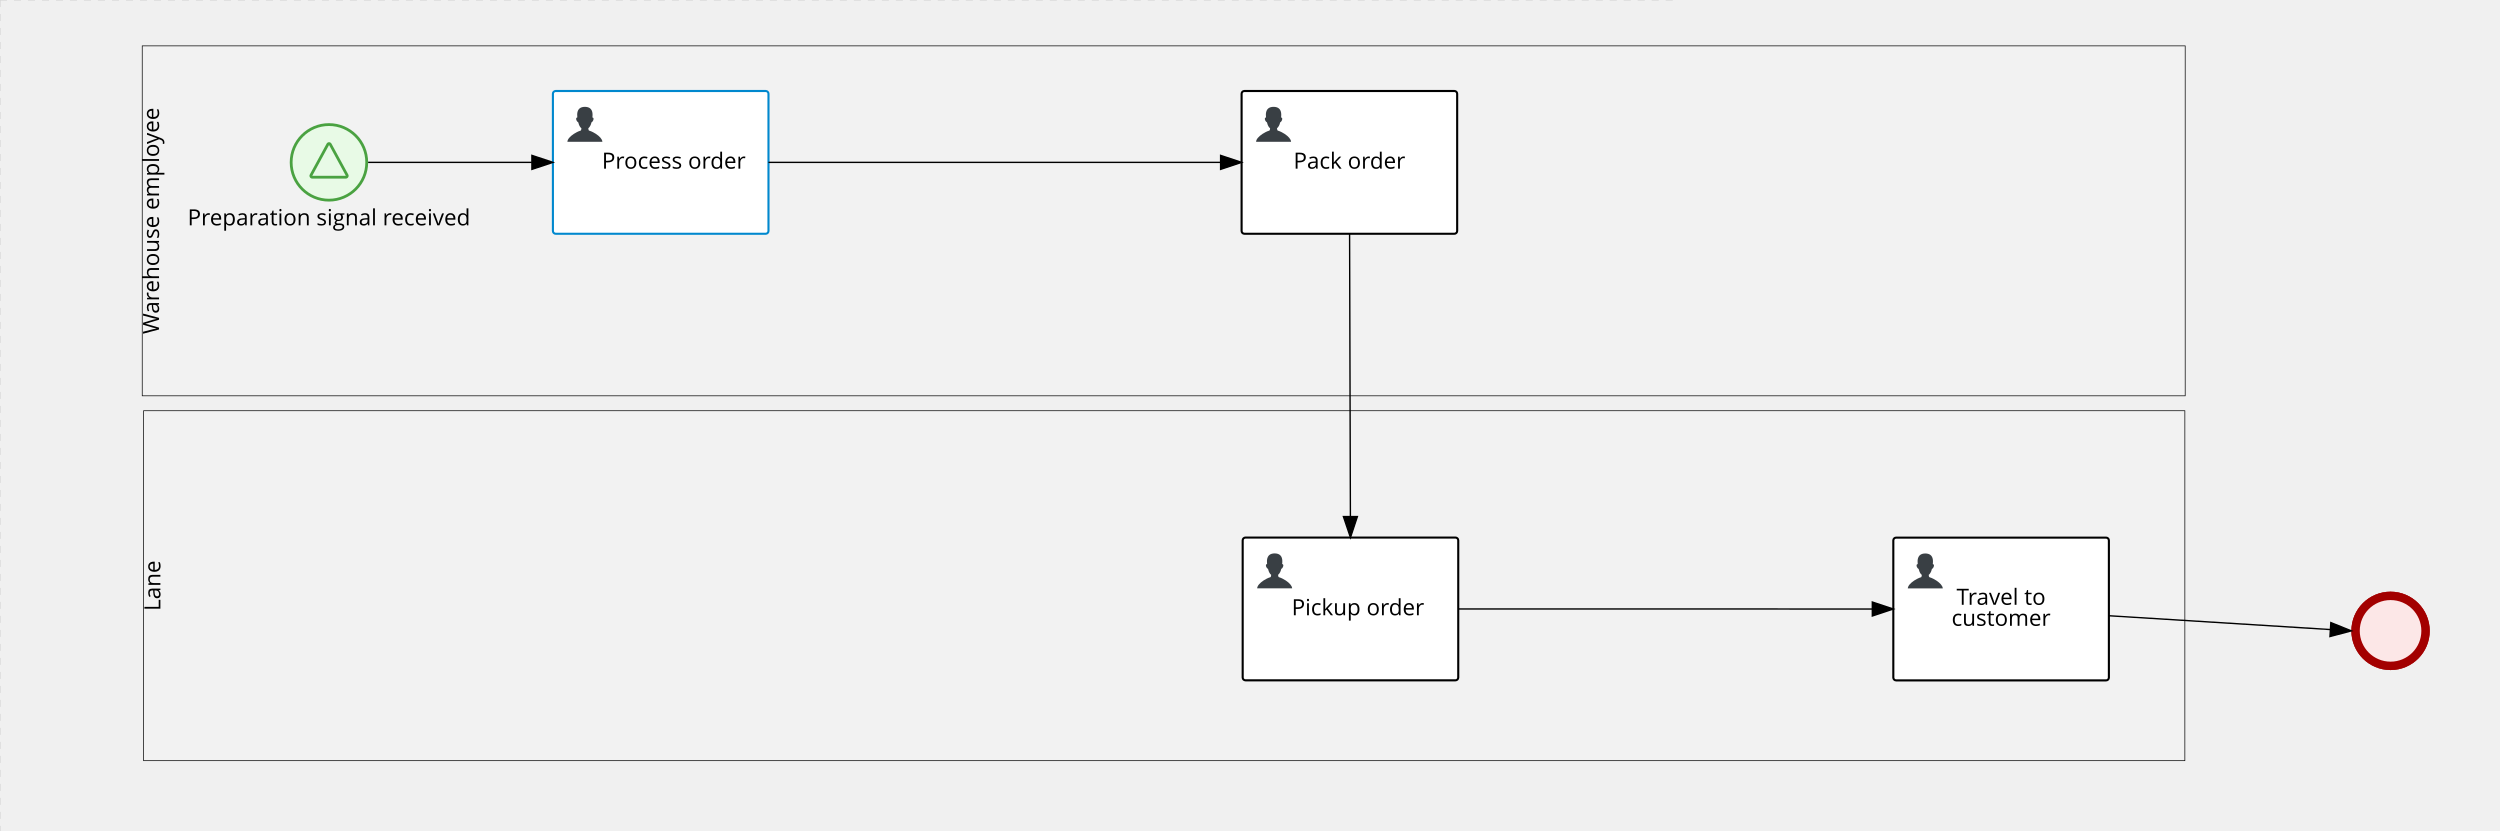
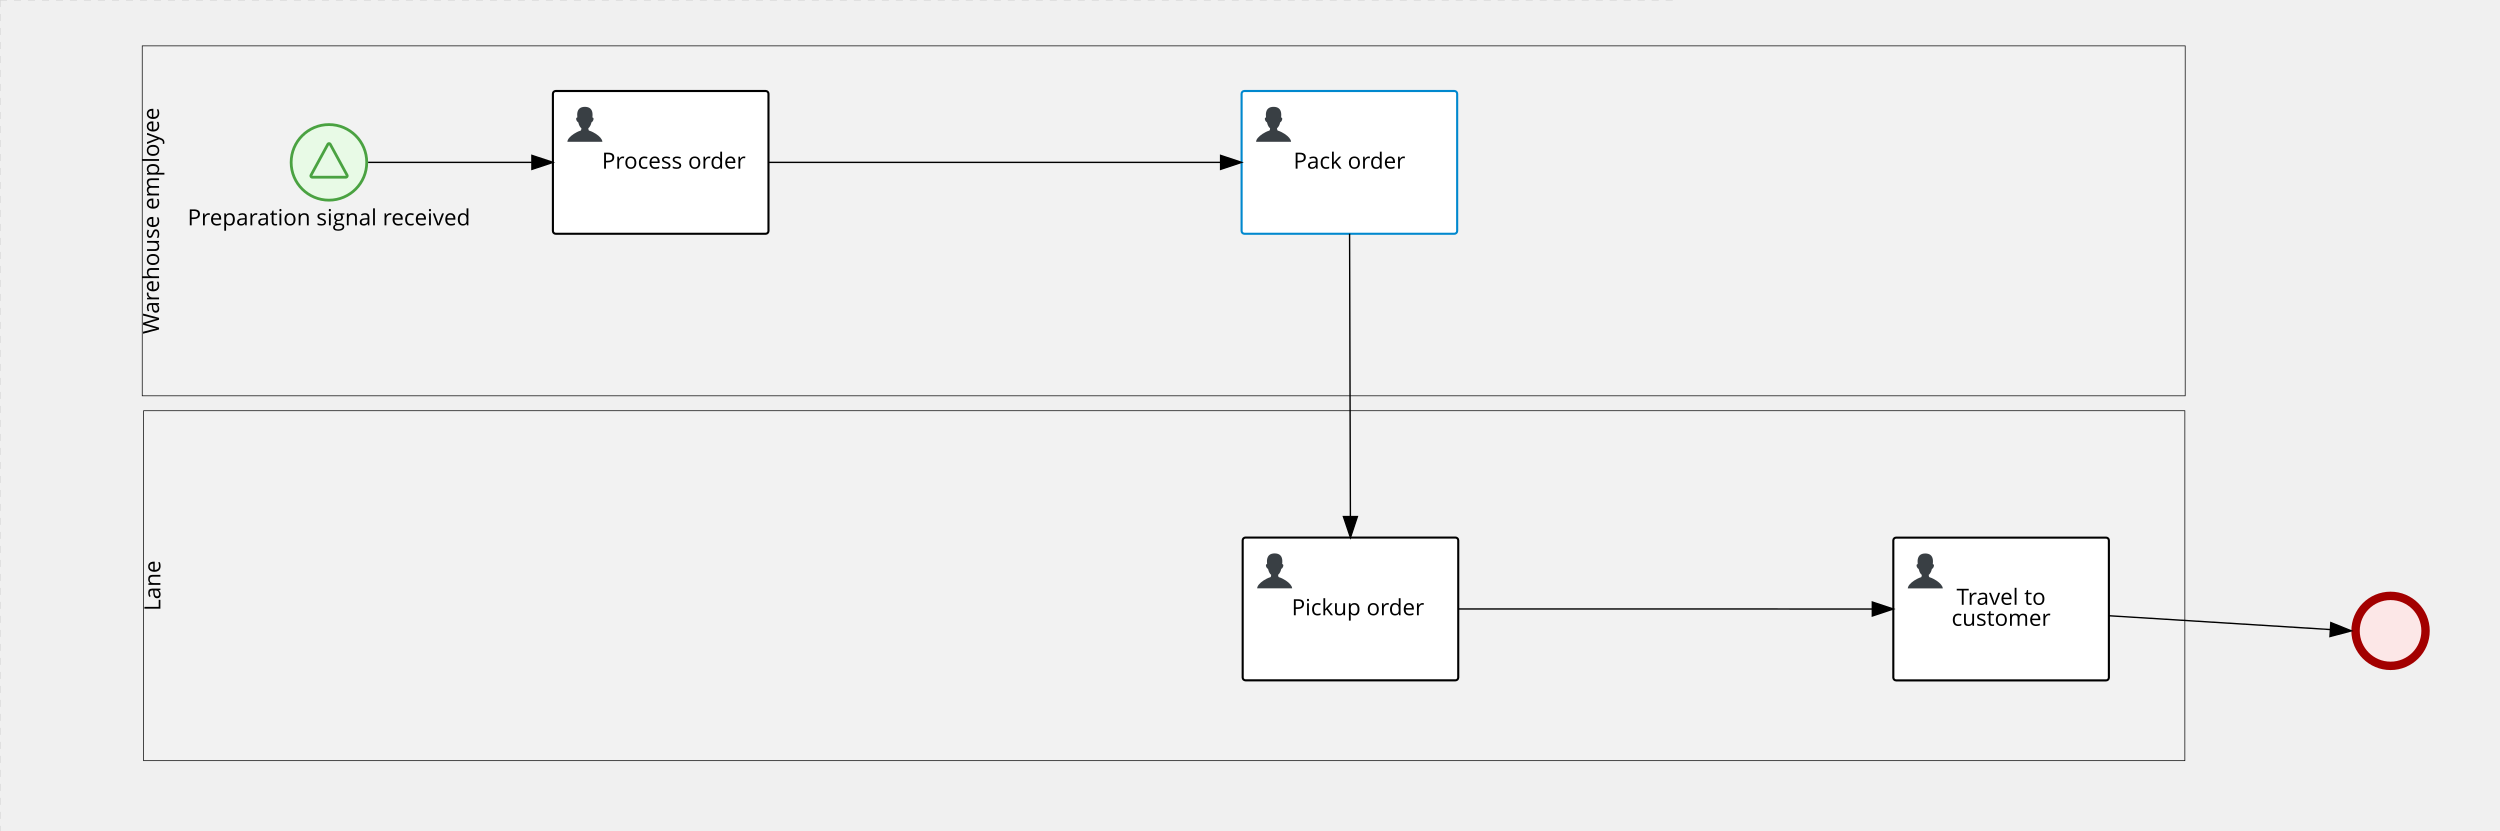
<svg xmlns="http://www.w3.org/2000/svg" version="1.1" width="1786" height="593" viewBox="0 0 1786 593">
  <defs />
  <g transform="matrix(1,0,0,1,0,0)">
    <g>
      <g>
        <g>
          <path fill="none" stroke="#d3d3d3" paint-order="fill stroke markers" d=" M 0 0 L 1200 0" stroke-miterlimit="10" stroke-opacity="0.8" stroke-dasharray="5" />
        </g>
        <g>
          <path fill="none" stroke="#d3d3d3" paint-order="fill stroke markers" d=" M 0 0 L 0 800" stroke-miterlimit="10" stroke-opacity="0.8" stroke-dasharray="5" />
        </g>
      </g>
      <g id="_06BE5459-328D-44E1-8DD6-A01A7256BC6E" bpmn2nodeid="_06BE5459-328D-44E1-8DD6-A01A7256BC6E" transform="matrix(1,0,0,1,102.58,293.43)">
        <g>
          <path fill="none" stroke="none" />
        </g>
        <g transform="matrix(1,0,0,1,0,0)">
          <path fill="#f2f2f2" stroke="none" id="_06BE5459-328D-44E1-8DD6-A01A7256BC6E?shapeType=BACKGROUND" paint-order="stroke fill markers" d=" M 0 0 L 1458.28 0 L 1458.28 250 L 0 250 L 0 0 Z Z" />
        </g>
        <g transform="matrix(1,0,0,1,0,0)">
          <path fill="none" stroke="rgb(0,0,0)" id="_06BE5459-328D-44E1-8DD6-A01A7256BC6E?shapeType=BORDER&amp;renderType=STROKE" paint-order="fill stroke markers" d=" M 0 0 L 1458.28 0 L 1458.28 250 L 0 250 L 0 0 Z Z" stroke-miterlimit="10" stroke-width="0.5" stroke-dasharray="" />
        </g>
        <g transform="matrix(-1.8369701987210297e-16,-1,1,-1.8369701987210297e-16,0,143)">
          <text fill="#000000" stroke="none" font-family="Open Sans" font-size="12pt" font-style="normal" font-weight="normal" text-decoration="normal" x="18" y="12" text-anchor="middle" dominant-baseline="alphabetic">Lane</text>
        </g>
        <g id="_1BB0C24F-966C-4FFE-A621-D8C2C41C6CE3" bpmn2nodeid="_1BB0C24F-966C-4FFE-A621-D8C2C41C6CE3" transform="matrix(1,0,0,1,785.19,90.60001)">
          <g>
            <path fill="none" stroke="none" />
          </g>
          <g transform="matrix(1,0,0,1,0,0)">
            <path fill="#ffffff" stroke="none" id="_1BB0C24F-966C-4FFE-A621-D8C2C41C6CE3?shapeType=BACKGROUND" paint-order="stroke fill markers" d=" M 2 0 L 152 0 L 152 0 A 2 2 0 0 1 154 2 L 154 100 L 154 100 A 2 2 0 0 1 152 102 L 2 102 L 2 102 A 2 2 0 0 1 0 100 L 0 2 L 0 2 A 2 2 0 0 1 2 0 Z" />
          </g>
          <g transform="matrix(1,0,0,1,0,0)">
-             <path fill="none" stroke="rgb(0,0,0)" id="_1BB0C24F-966C-4FFE-A621-D8C2C41C6CE3?shapeType=BORDER&amp;renderType=STROKE" paint-order="fill stroke markers" d=" M 2 0 L 152 0 L 152 0 A 2 2 0 0 1 154 2 L 154 100 L 154 100 A 2 2 0 0 1 152 102 L 2 102 L 2 102 A 2 2 0 0 1 0 100 L 0 2 L 0 2 A 2 2 0 0 1 2 0 Z" stroke-miterlimit="10" stroke-width="1.5" stroke-dasharray="" />
+             <path fill="none" stroke="#000000" id="_1BB0C24F-966C-4FFE-A621-D8C2C41C6CE3?shapeType=BORDER&amp;renderType=STROKE" paint-order="fill stroke markers" d=" M 2 0 L 152 0 L 152 0 A 2 2 0 0 1 154 2 L 154 100 L 154 100 A 2 2 0 0 1 152 102 L 2 102 L 2 102 A 2 2 0 0 1 0 100 L 0 2 L 0 2 A 2 2 0 0 1 2 0 Z" stroke-miterlimit="10" stroke-width="1.5" stroke-dasharray="" />
          </g>
          <g>
            <g transform="matrix(0.06,0,0,0.06,9.4,9.4)">
              <g transform="matrix(1,0,0,1,0,0)">
                <path fill="#393f44" stroke="none" id="_1BB0C24F-966C-4FFE-A621-D8C2C41C6CE3_task__RvU5__iZSm" paint-order="stroke fill markers" d=" M 0 0 M 16 445.21 C 16 440.869 18.784 431.129 22.001 424.217 C 35.768 394.64 77.283 359.28 129 333.084 C 144.516 325.224 157.347 319.964 167.807 317.174 C 171.932 316.074 175.729 314.414 176.525 313.363 C 178.894 310.234 180.914 302.908 181.727 294.5 L 182.5 286.5 L 178.507 283.455 C 166.303 274.146 154.284 251.678 148.04 226.5 C 145.611 216.707 145.056 215.462 142.984 215.158 C 141.703 214.97 138.083 212.243 134.939 209.099 C 123.233 197.393 116.891 177.376 121.44 166.49 C 123.002 162.751 128.155 159.01 131.75 159.004 C 134.448 159 134.471 158.603 132.914 138.788 C 130.927 113.496 134.279 92.265 143.132 74.076 C 152.232 55.38 167.569 42.882 189.049 36.66 C 210.203 30.532 237.797 30.532 258.951 36.66 C 300.042 48.563 318.958 83.806 314.955 141 C 314.32 150.075 313.624 157.788 313.409 158.14 C 313.194 158.493 314.575 159.073 316.479 159.43 C 328.929 161.766 330.986 177.018 321.496 196.621 C 316.903 206.109 309.357 214.508 304.817 215.185 C 303.023 215.453 302.293 217.146 299.943 226.5 C 296.659 239.567 294.474 245.305 287.948 257.995 C 282.491 268.606 273.035 281.109 268.108 284.229 L 264.871 286.278 L 265.518 292.889 C 266.345 301.33 268.639 309.871 270.877 312.837 C 272.067 314.415 275.002 315.79 280.063 317.139 C 291.069 320.075 303.617 325.274 321 334.102 C 369.815 358.891 410.848 393.758 425.032 422.5 C 429.07 430.682 432 440.232 432 445.21 L 432 448 L 224 448 L 16 448 L 16 445.21 Z" />
              </g>
            </g>
          </g>
          <g transform="matrix(1,0,0,1,4.04,13.68)">
            <g transform="matrix(0.04,0,0,0.04,63.36,69.12)">
              <g transform="matrix(1,0,0,1,0,0)">
                <path fill="none" stroke="none" />
              </g>
              <g transform="matrix(1,0,0,1,0,0)">
                <path fill="none" stroke="none" />
              </g>
            </g>
          </g>
          <g transform="matrix(1,0,0,1,35,43.5)">
            <text fill="#000000" stroke="none" font-family="Open Sans" font-size="12pt" font-style="normal" font-weight="normal" text-decoration="normal" x="47.332" y="12" text-anchor="middle" dominant-baseline="alphabetic">Pickup order</text>
          </g>
        </g>
        <g id="_4D554801-9244-4EC8-AA8C-CC41887A968C" bpmn2nodeid="_4D554801-9244-4EC8-AA8C-CC41887A968C" transform="matrix(1,0,0,1,1250.005,90.64999)">
          <g>
            <path fill="none" stroke="none" />
          </g>
          <g transform="matrix(1,0,0,1,0,0)">
            <path fill="#ffffff" stroke="none" id="_4D554801-9244-4EC8-AA8C-CC41887A968C?shapeType=BACKGROUND" paint-order="stroke fill markers" d=" M 2 0 L 152 0 L 152 0 A 2 2 0 0 1 154 2 L 154 100 L 154 100 A 2 2 0 0 1 152 102 L 2 102 L 2 102 A 2 2 0 0 1 0 100 L 0 2 L 0 2 A 2 2 0 0 1 2 0 Z" />
          </g>
          <g transform="matrix(1,0,0,1,0,0)">
-             <path fill="none" stroke="rgb(0,0,0)" id="_4D554801-9244-4EC8-AA8C-CC41887A968C?shapeType=BORDER&amp;renderType=STROKE" paint-order="fill stroke markers" d=" M 2 0 L 152 0 L 152 0 A 2 2 0 0 1 154 2 L 154 100 L 154 100 A 2 2 0 0 1 152 102 L 2 102 L 2 102 A 2 2 0 0 1 0 100 L 0 2 L 0 2 A 2 2 0 0 1 2 0 Z" stroke-miterlimit="10" stroke-width="1.5" stroke-dasharray="" />
+             <path fill="none" stroke="#000000" id="_4D554801-9244-4EC8-AA8C-CC41887A968C?shapeType=BORDER&amp;renderType=STROKE" paint-order="fill stroke markers" d=" M 2 0 L 152 0 L 152 0 A 2 2 0 0 1 154 2 L 154 100 L 154 100 A 2 2 0 0 1 152 102 L 2 102 L 2 102 A 2 2 0 0 1 0 100 L 0 2 L 0 2 A 2 2 0 0 1 2 0 Z" stroke-miterlimit="10" stroke-width="1.5" stroke-dasharray="" />
          </g>
          <g>
            <g transform="matrix(0.06,0,0,0.06,9.4,9.4)">
              <g transform="matrix(1,0,0,1,0,0)">
                <path fill="#393f44" stroke="none" id="_4D554801-9244-4EC8-AA8C-CC41887A968C_task__RvU5__iZSm" paint-order="stroke fill markers" d=" M 0 0 M 16 445.21 C 16 440.869 18.784 431.129 22.001 424.217 C 35.768 394.64 77.283 359.28 129 333.084 C 144.516 325.224 157.347 319.964 167.807 317.174 C 171.932 316.074 175.729 314.414 176.525 313.363 C 178.894 310.234 180.914 302.908 181.727 294.5 L 182.5 286.5 L 178.507 283.455 C 166.303 274.146 154.284 251.678 148.04 226.5 C 145.611 216.707 145.056 215.462 142.984 215.158 C 141.703 214.97 138.083 212.243 134.939 209.099 C 123.233 197.393 116.891 177.376 121.44 166.49 C 123.002 162.751 128.155 159.01 131.75 159.004 C 134.448 159 134.471 158.603 132.914 138.788 C 130.927 113.496 134.279 92.265 143.132 74.076 C 152.232 55.38 167.569 42.882 189.049 36.66 C 210.203 30.532 237.797 30.532 258.951 36.66 C 300.042 48.563 318.958 83.806 314.955 141 C 314.32 150.075 313.624 157.788 313.409 158.14 C 313.194 158.493 314.575 159.073 316.479 159.43 C 328.929 161.766 330.986 177.018 321.496 196.621 C 316.903 206.109 309.357 214.508 304.817 215.185 C 303.023 215.453 302.293 217.146 299.943 226.5 C 296.659 239.567 294.474 245.305 287.948 257.995 C 282.491 268.606 273.035 281.109 268.108 284.229 L 264.871 286.278 L 265.518 292.889 C 266.345 301.33 268.639 309.871 270.877 312.837 C 272.067 314.415 275.002 315.79 280.063 317.139 C 291.069 320.075 303.617 325.274 321 334.102 C 369.815 358.891 410.848 393.758 425.032 422.5 C 429.07 430.682 432 440.232 432 445.21 L 432 448 L 224 448 L 16 448 L 16 445.21 Z" />
              </g>
            </g>
          </g>
          <g transform="matrix(1,0,0,1,4.04,13.68)">
            <g transform="matrix(0.04,0,0,0.04,63.36,69.12)">
              <g transform="matrix(1,0,0,1,0,0)">
                <path fill="none" stroke="none" />
              </g>
              <g transform="matrix(1,0,0,1,0,0)">
                <path fill="none" stroke="none" />
              </g>
            </g>
          </g>
          <g transform="matrix(1,0,0,1,41.61328,36)">
            <text fill="#000000" stroke="none" font-family="Open Sans" font-size="12pt" font-style="normal" font-weight="normal" text-decoration="normal" x="35.387" y="12" text-anchor="middle" dominant-baseline="alphabetic">Travel to  </text>
            <text fill="#000000" stroke="none" font-family="Open Sans" font-size="12pt" font-style="normal" font-weight="normal" text-decoration="normal" x="35.387" y="27" text-anchor="middle" dominant-baseline="alphabetic">customer</text>
          </g>
        </g>
      </g>
+       <g id="_0ADFF963-7A56-4037-ADB5-75A4C6CAD026" bpmn2nodeid="_0ADFF963-7A56-4037-ADB5-75A4C6CAD026" transform="matrix(1,0,0,1,101.61,32.77)">
+         <g>
+           <path fill="none" stroke="none" />
+         </g>
+         <g transform="matrix(1,0,0,1,0,0)">
+           <path fill="#f2f2f2" stroke="none" id="_0ADFF963-7A56-4037-ADB5-75A4C6CAD026?shapeType=BACKGROUND" paint-order="stroke fill markers" d=" M 0 0 L 1459.49 0 L 1459.49 250 L 0 250 L 0 0 Z Z" />
+         </g>
+         <g transform="matrix(1,0,0,1,0,0)">
+           <path fill="none" stroke="rgb(0,0,0)" id="_0ADFF963-7A56-4037-ADB5-75A4C6CAD026?shapeType=BORDER&amp;renderType=STROKE" paint-order="fill stroke markers" d=" M 0 0 L 1459.49 0 L 1459.49 250 L 0 250 L 0 0 Z Z" stroke-miterlimit="10" stroke-width="0.5" stroke-dasharray="" />
+         </g>
+         <g transform="matrix(-1.8369701987210297e-16,-1,1,-1.8369701987210297e-16,0,205.8594)">
+           <text fill="#000000" stroke="none" font-family="Open Sans" font-size="12pt" font-style="normal" font-weight="normal" text-decoration="normal" x="80.859" y="12" text-anchor="middle" dominant-baseline="alphabetic">Warehouse employee</text>
+         </g>
+         <g id="_58F58FFF-18BA-44C9-A429-667631F5AC77" bpmn2nodeid="_58F58FFF-18BA-44C9-A429-667631F5AC77" transform="matrix(1,0,0,1,785.39,32.23)">
+           <g>
+             <path fill="none" stroke="none" />
+           </g>
+           <g transform="matrix(1,0,0,1,0,0)">
+             <path fill="#ffffff" stroke="none" id="_58F58FFF-18BA-44C9-A429-667631F5AC77?shapeType=BACKGROUND" paint-order="stroke fill markers" d=" M 2 0 L 152 0 L 152 0 A 2 2 0 0 1 154 2 L 154 100 L 154 100 A 2 2 0 0 1 152 102 L 2 102 L 2 102 A 2 2 0 0 1 0 100 L 0 2 L 0 2 A 2 2 0 0 1 2 0 Z" />
+           </g>
+           <g transform="matrix(1,0,0,1,0,0)">
+             <path fill="none" stroke="rgb(0,136,206)" id="_58F58FFF-18BA-44C9-A429-667631F5AC77?shapeType=BORDER&amp;renderType=STROKE" paint-order="fill stroke markers" d=" M 2 0 L 152 0 L 152 0 A 2 2 0 0 1 154 2 L 154 100 L 154 100 A 2 2 0 0 1 152 102 L 2 102 L 2 102 A 2 2 0 0 1 0 100 L 0 2 L 0 2 A 2 2 0 0 1 2 0 Z" stroke-miterlimit="10" stroke-width="1.5" stroke-dasharray="" />
+           </g>
+           <g>
+             <g transform="matrix(0.06,0,0,0.06,9.4,9.4)">
+               <g transform="matrix(1,0,0,1,0,0)">
+                 <path fill="#393f44" stroke="none" id="_58F58FFF-18BA-44C9-A429-667631F5AC77_task__RvU5__iZSm" paint-order="stroke fill markers" d=" M 0 0 M 16 445.21 C 16 440.869 18.784 431.129 22.001 424.217 C 35.768 394.64 77.283 359.28 129 333.084 C 144.516 325.224 157.347 319.964 167.807 317.174 C 171.932 316.074 175.729 314.414 176.525 313.363 C 178.894 310.234 180.914 302.908 181.727 294.5 L 182.5 286.5 L 178.507 283.455 C 166.303 274.146 154.284 251.678 148.04 226.5 C 145.611 216.707 145.056 215.462 142.984 215.158 C 141.703 214.97 138.083 212.243 134.939 209.099 C 123.233 197.393 116.891 177.376 121.44 166.49 C 123.002 162.751 128.155 159.01 131.75 159.004 C 134.448 159 134.471 158.603 132.914 138.788 C 130.927 113.496 134.279 92.265 143.132 74.076 C 152.232 55.38 167.569 42.882 189.049 36.66 C 210.203 30.532 237.797 30.532 258.951 36.66 C 300.042 48.563 318.958 83.806 314.955 141 C 314.32 150.075 313.624 157.788 313.409 158.14 C 313.194 158.493 314.575 159.073 316.479 159.43 C 328.929 161.766 330.986 177.018 321.496 196.621 C 316.903 206.109 309.357 214.508 304.817 215.185 C 303.023 215.453 302.293 217.146 299.943 226.5 C 296.659 239.567 294.474 245.305 287.948 257.995 C 282.491 268.606 273.035 281.109 268.108 284.229 L 264.871 286.278 L 265.518 292.889 C 266.345 301.33 268.639 309.871 270.877 312.837 C 272.067 314.415 275.002 315.79 280.063 317.139 C 291.069 320.075 303.617 325.274 321 334.102 C 369.815 358.891 410.848 393.758 425.032 422.5 C 429.07 430.682 432 440.232 432 445.21 L 432 448 L 224 448 L 16 448 L 16 445.21 Z" />
+               </g>
+             </g>
+           </g>
+           <g transform="matrix(1,0,0,1,4.04,13.68)">
+             <g transform="matrix(0.04,0,0,0.04,63.36,69.12)">
+               <g transform="matrix(1,0,0,1,0,0)">
+                 <path fill="none" stroke="none" />
+               </g>
+               <g transform="matrix(1,0,0,1,0,0)">
+                 <path fill="none" stroke="none" />
+               </g>
+             </g>
+           </g>
+           <g transform="matrix(1,0,0,1,37.05469,43.5)">
+             <text fill="#000000" stroke="none" font-family="Open Sans" font-size="12pt" font-style="normal" font-weight="normal" text-decoration="normal" x="39.945" y="12" text-anchor="middle" dominant-baseline="alphabetic">Pack order</text>
+           </g>
+         </g>
+         <g id="_5A92FBF8-4BF0-4318-BA90-AEE6DCAB583A" bpmn2nodeid="_5A92FBF8-4BF0-4318-BA90-AEE6DCAB583A" transform="matrix(1,0,0,1,293.39,32.23)">
+           <g>
+             <path fill="none" stroke="none" />
+           </g>
+           <g transform="matrix(1,0,0,1,0,0)">
+             <path fill="#ffffff" stroke="none" id="_5A92FBF8-4BF0-4318-BA90-AEE6DCAB583A?shapeType=BACKGROUND" paint-order="stroke fill markers" d=" M 2 0 L 152 0 L 152 0 A 2 2 0 0 1 154 2 L 154 100 L 154 100 A 2 2 0 0 1 152 102 L 2 102 L 2 102 A 2 2 0 0 1 0 100 L 0 2 L 0 2 A 2 2 0 0 1 2 0 Z" />
+           </g>
+           <g transform="matrix(1,0,0,1,0,0)">
+             <path fill="none" stroke="rgb(0,0,0)" id="_5A92FBF8-4BF0-4318-BA90-AEE6DCAB583A?shapeType=BORDER&amp;renderType=STROKE" paint-order="fill stroke markers" d=" M 2 0 L 152 0 L 152 0 A 2 2 0 0 1 154 2 L 154 100 L 154 100 A 2 2 0 0 1 152 102 L 2 102 L 2 102 A 2 2 0 0 1 0 100 L 0 2 L 0 2 A 2 2 0 0 1 2 0 Z" stroke-miterlimit="10" stroke-width="1.5" stroke-dasharray="" />
+           </g>
+           <g>
+             <g transform="matrix(0.06,0,0,0.06,9.4,9.4)">
+               <g transform="matrix(1,0,0,1,0,0)">
+                 <path fill="#393f44" stroke="none" id="_5A92FBF8-4BF0-4318-BA90-AEE6DCAB583A_task__RvU5__iZSm" paint-order="stroke fill markers" d=" M 0 0 M 16 445.21 C 16 440.869 18.784 431.129 22.001 424.217 C 35.768 394.64 77.283 359.28 129 333.084 C 144.516 325.224 157.347 319.964 167.807 317.174 C 171.932 316.074 175.729 314.414 176.525 313.363 C 178.894 310.234 180.914 302.908 181.727 294.5 L 182.5 286.5 L 178.507 283.455 C 166.303 274.146 154.284 251.678 148.04 226.5 C 145.611 216.707 145.056 215.462 142.984 215.158 C 141.703 214.97 138.083 212.243 134.939 209.099 C 123.233 197.393 116.891 177.376 121.44 166.49 C 123.002 162.751 128.155 159.01 131.75 159.004 C 134.448 159 134.471 158.603 132.914 138.788 C 130.927 113.496 134.279 92.265 143.132 74.076 C 152.232 55.38 167.569 42.882 189.049 36.66 C 210.203 30.532 237.797 30.532 258.951 36.66 C 300.042 48.563 318.958 83.806 314.955 141 C 314.32 150.075 313.624 157.788 313.409 158.14 C 313.194 158.493 314.575 159.073 316.479 159.43 C 328.929 161.766 330.986 177.018 321.496 196.621 C 316.903 206.109 309.357 214.508 304.817 215.185 C 303.023 215.453 302.293 217.146 299.943 226.5 C 296.659 239.567 294.474 245.305 287.948 257.995 C 282.491 268.606 273.035 281.109 268.108 284.229 L 264.871 286.278 L 265.518 292.889 C 266.345 301.33 268.639 309.871 270.877 312.837 C 272.067 314.415 275.002 315.79 280.063 317.139 C 291.069 320.075 303.617 325.274 321 334.102 C 369.815 358.891 410.848 393.758 425.032 422.5 C 429.07 430.682 432 440.232 432 445.21 L 432 448 L 224 448 L 16 448 L 16 445.21 Z" />
+               </g>
+             </g>
+           </g>
+           <g transform="matrix(1,0,0,1,4.04,13.68)">
+             <g transform="matrix(0.04,0,0,0.04,63.36,69.12)">
+               <g transform="matrix(1,0,0,1,0,0)">
+                 <path fill="none" stroke="none" />
+               </g>
+               <g transform="matrix(1,0,0,1,0,0)">
+                 <path fill="none" stroke="none" />
+               </g>
+             </g>
+           </g>
+           <g transform="matrix(1,0,0,1,35,43.5)">
+             <text fill="#000000" stroke="none" font-family="Open Sans" font-size="12pt" font-style="normal" font-weight="normal" text-decoration="normal" x="51.355" y="12" text-anchor="middle" dominant-baseline="alphabetic">Process order</text>
+           </g>
+         </g>
+         <g id="_AAD5559D-F4CA-481C-8828-DA1B2B07CD04" bpmn2nodeid="_AAD5559D-F4CA-481C-8828-DA1B2B07CD04" transform="matrix(1,0,0,1,105.39,55.23)">
+           <g>
+             <path fill="none" stroke="none" />
+           </g>
+           <g transform="matrix(0.125,0,0,0.125,0,0)">
+             <g transform="matrix(1,0,0,1,0,0)">
+               <path fill="#e8fae6" stroke="none" id="_AAD5559D-F4CA-481C-8828-DA1B2B07CD04?shapeType=BACKGROUND" paint-order="stroke fill markers" d=" M 0 0 M 444 224 C 444 263.9 434.2 300.8 414.4 334.5 C 394.7 368.2 368 394.9 334.4 414.5 C 300.8 434.1 263.9 444 224 444 C 184.1 444 147.2 434.2 113.5 414.4 C 79.8 394.7 53.1 368 33.5 334.4 C 13.9 300.8 4 263.9 4 224 C 4 184.1 13.8 147.2 33.6 113.5 C 53.4 79.8 80.1 53.1 113.6 33.5 C 147.1 13.9 184.1 4 224 4 C 263.9 4 300.8 13.8 334.5 33.6 C 368.2 53.4 394.9 80.1 414.5 113.6 C 434.1 147.1 444 184.1 444 224 Z" />
+             </g>
+             <g>
+               <g transform="matrix(1,0,0,1,0,0)">
+                 <g transform="matrix(1,0,0,1,0,0)">
+                   <path fill="#4aa241" stroke="none" id="_AAD5559D-F4CA-481C-8828-DA1B2B07CD04?shapeType=BORDER&amp;renderType=FILL" paint-order="stroke fill markers" d=" M 0 0 M 224 0 C 100.3 0 0 100.3 0 224 C 0 347.7 100.3 448 224 448 C 347.7 448 448 347.7 448 224 C 448 100.3 347.7 0 224 0 Z M 0 0 M 224 432 C 109.1 432 16 338.9 16 224 C 16 109.1 109.1 16 224 16 C 338.9 16 432 109.1 432 224 C 432 338.9 338.9 432 224 432 Z" />
+                 </g>
+               </g>
+             </g>
+             <g>
+               <g transform="matrix(1,0,0,1,0,0)">
+                 <g transform="matrix(1,0,0,1,0,0)">
+                   <path fill="#4aa241" stroke="none" id="_AAD5559D-F4CA-481C-8828-DA1B2B07CD04_signal-catching" paint-order="stroke fill markers" d=" M 0 0 M 224.6 124.8 L 320.5 300.7 L 128.8 300.7 L 224.6 124.8 M 224.6 108.7 C 221.7 108.7 219 109.5 216.5 110.9 C 214 112.3 212.1 114.5 210.6 117 L 114.7 293 C 111.8 298.2 111.9 303.5 114.9 308.8 C 116.3 311.2 118.2 313.2 120.7 314.6 C 123.1 316 125.8 316.7 128.7 316.7 L 320.5 316.7 C 323.4 316.7 325.9 316 328.4 314.6 C 330.9 313.2 332.8 311.3 334.2 308.8 C 337.3 303.6 337.3 298.3 334.4 293 L 238.5 117 C 237.1 114.4 235.2 112.4 232.7 110.9 C 230.2 109.4 227.5 108.7 224.6 108.7 L 224.6 108.7 Z" />
+                 </g>
+               </g>
+             </g>
+           </g>
+           <g transform="matrix(1,0,0,1,-72.98047,61)">
+             <text fill="#000000" stroke="none" font-family="Open Sans" font-size="12pt" font-style="normal" font-weight="normal" text-decoration="normal" x="100.98" y="12" text-anchor="middle" dominant-baseline="alphabetic">Preparation signal received</text>
+           </g>
+         </g>
+       </g>
+       <g id="_550B3311-3D1D-46EB-A4BB-FC2DD90B5ABD" bpmn2nodeid="_550B3311-3D1D-46EB-A4BB-FC2DD90B5ABD" transform="matrix(1,0,0,1,1679.81,422.69)">
+         <g>
+           <path fill="none" stroke="none" />
+         </g>
+         <g transform="matrix(0.125,0,0,0.125,0,0)">
+           <g transform="matrix(1,0,0,1,0,0)">
+             <path fill="#fce7e7" stroke="none" id="_550B3311-3D1D-46EB-A4BB-FC2DD90B5ABD?shapeType=BACKGROUND" paint-order="stroke fill markers" d=" M 0 0 M 444 224 C 444 263.9 434.2 300.8 414.4 334.5 C 394.7 368.2 368 394.9 334.4 414.5 C 300.8 434.1 263.9 444 224 444 C 184.1 444 147.2 434.2 113.5 414.4 C 79.8 394.7 53.1 368 33.5 334.4 C 13.9 300.8 4 263.9 4 224 C 4 184.1 13.8 147.2 33.6 113.5 C 53.4 79.8 80.1 53.1 113.6 33.5 C 147.1 13.9 184.1 4 224 4 C 263.9 4 300.8 13.8 334.5 33.6 C 368.2 53.4 394.9 80.1 414.5 113.6 C 434.1 147.1 444 184.1 444 224 Z" />
+           </g>
+           <g>
+             <g transform="matrix(1,0,0,1,0,0)">
+               <g transform="matrix(1,0,0,1,0,0)">
+                 <path fill="#a30000" stroke="none" id="_550B3311-3D1D-46EB-A4BB-FC2DD90B5ABD?shapeType=BORDER&amp;renderType=FILL" paint-order="stroke fill markers" d=" M 0 0 M 224 0 C 100.3 0 0 100.3 0 224 C 0 347.7 100.3 448 224 448 C 347.7 448 448 347.7 448 224 C 448 100.3 347.7 0 224 0 Z M 0 0 M 224 400 C 126.8 400 48 321.2 48 224 C 48 126.8 126.8 48 224 48 C 321.2 48 400 126.8 400 224 C 400 321.2 321.2 400 224 400 Z" />
+               </g>
+             </g>
+           </g>
+         </g>
+         <g transform="matrix(1,0,0,1,28,61)" />
+       </g>
+       <g id="_C4036051-B973-4F90-990A-2C8DD50A341B" bpmn2nodeid="_C4036051-B973-4F90-990A-2C8DD50A341B">
+         <g>
+           <path fill="none" stroke="#000000" paint-order="fill stroke markers" d=" M 263 116 L 380 116" stroke-miterlimit="10" stroke-dasharray="" />
+         </g>
+         <g transform="matrix(1,0,0,1,263,116)" />
+         <g transform="matrix(6.123233995736766e-17,1,-1,6.123233995736766e-17,395,111)">
+           <path fill="#000000" stroke="#000000" paint-order="fill stroke markers" d=" M 10 15 L 0 15 L 5 0 Z" stroke-miterlimit="10" stroke-dasharray="" />
+         </g>
+         <g transform="matrix(1,0,0,1,263,106)" />
+       </g>
+       <g id="_2550E6E1-55CD-4713-8A5D-46FE15A6C0EB" bpmn2nodeid="_2550E6E1-55CD-4713-8A5D-46FE15A6C0EB">
+         <g>
+           <path fill="none" stroke="#000000" paint-order="fill stroke markers" d=" M 549 116 L 872 116" stroke-miterlimit="10" stroke-dasharray="" />
+         </g>
+         <g transform="matrix(1,0,0,1,549,116)" />
+         <g transform="matrix(6.123233995736766e-17,1,-1,6.123233995736766e-17,887,111)">
+           <path fill="#000000" stroke="#000000" paint-order="fill stroke markers" d=" M 10 15 L 0 15 L 5 0 Z" stroke-miterlimit="10" stroke-dasharray="" />
+         </g>
+         <g transform="matrix(1,0,0,1,618,106)" />
+       </g>
+       <g id="_14993232-74EF-4989-97B1-B7A7072D6A42" bpmn2nodeid="_14993232-74EF-4989-97B1-B7A7072D6A42">
+         <g>
+           <path fill="none" stroke="#000000" paint-order="fill stroke markers" d=" M 964.147 167 L 964.727 369.03" stroke-miterlimit="10" stroke-dasharray="" />
+         </g>
+         <g transform="matrix(1,0,0,1,964.1465,167)" />
+         <g transform="matrix(-0.9999959,0.002872874,-0.002872874,-0.9999959,969.77,384.0156)">
+           <path fill="#000000" stroke="#000000" paint-order="fill stroke markers" d=" M 10 15 L 0 15 L 5 0 Z" stroke-miterlimit="10" stroke-dasharray="" />
+         </g>
+         <g transform="matrix(1,0,0,1,974.1709,275.4863)" />
+       </g>
+       <g id="_60C3040D-AD90-453C-9A8E-AE01BA934C1C" bpmn2nodeid="_60C3040D-AD90-453C-9A8E-AE01BA934C1C">
+         <g>
+           <path fill="none" stroke="#000000" paint-order="fill stroke markers" d=" M 1041.77 435.04 L 1337.585 435.078" stroke-miterlimit="10" stroke-dasharray="" />
+         </g>
+         <g transform="matrix(1,0,0,1,1041.77,435.0399)" />
+         <g transform="matrix(-0.0001288959,1,-1,-0.0001288959,1352.586,430.08)">
+           <path fill="#000000" stroke="#000000" paint-order="fill stroke markers" d=" M 10 15 L 0 15 L 5 0 Z" stroke-miterlimit="10" stroke-dasharray="" />
+         </g>
+         <g transform="matrix(1,0,0,1,1097.179,425.06)" />
+       </g>
+       <g id="_4163FEC2-C8A9-4403-95EC-3398C8E61767" bpmn2nodeid="_4163FEC2-C8A9-4403-95EC-3398C8E61767">
+         <g>
+           <path fill="none" stroke="#000000" paint-order="fill stroke markers" d=" M 1506.585 439.884 L 1664.839 449.756" stroke-miterlimit="10" stroke-dasharray="" />
+         </g>
+         <g transform="matrix(1,0,0,1,1506.585,439.8836)" />
+         <g transform="matrix(-0.06226295,0.9980598,-0.9980598,-0.06226295,1680.121,445.6997)">
+           <path fill="#000000" stroke="#000000" paint-order="fill stroke markers" d=" M 10 15 L 0 15 L 5 0 Z" stroke-miterlimit="10" stroke-dasharray="" />
+         </g>
+         <g transform="matrix(1,0,0,1,1507.208,435.3062)" />
+       </g>
      <g transform="matrix(1,0,0,1,102.58,293.43)" />
      <g transform="matrix(1,0,0,1,887.77,384.03)" />
      <g transform="matrix(1,0,0,1,1352.585,384.08)" />
-       <g id="_550B3311-3D1D-46EB-A4BB-FC2DD90B5ABD" bpmn2nodeid="_550B3311-3D1D-46EB-A4BB-FC2DD90B5ABD" transform="matrix(1,0,0,1,1679.81,422.69)">
-         <g>
-           <path fill="none" stroke="none" />
-         </g>
-         <g transform="matrix(0.125,0,0,0.125,0,0)">
-           <g transform="matrix(1,0,0,1,0,0)">
-             <path fill="#fce7e7" stroke="none" id="_550B3311-3D1D-46EB-A4BB-FC2DD90B5ABD?shapeType=BACKGROUND" paint-order="stroke fill markers" d=" M 0 0 M 444 224 C 444 263.9 434.2 300.8 414.4 334.5 C 394.7 368.2 368 394.9 334.4 414.5 C 300.8 434.1 263.9 444 224 444 C 184.1 444 147.2 434.2 113.5 414.4 C 79.8 394.7 53.1 368 33.5 334.4 C 13.9 300.8 4 263.9 4 224 C 4 184.1 13.8 147.2 33.6 113.5 C 53.4 79.8 80.1 53.1 113.6 33.5 C 147.1 13.9 184.1 4 224 4 C 263.9 4 300.8 13.8 334.5 33.6 C 368.2 53.4 394.9 80.1 414.5 113.6 C 434.1 147.1 444 184.1 444 224 Z" />
-           </g>
-           <g>
-             <g transform="matrix(1,0,0,1,0,0)">
-               <g transform="matrix(1,0,0,1,0,0)">
-                 <path fill="rgb(163,0,0)" stroke="none" id="_550B3311-3D1D-46EB-A4BB-FC2DD90B5ABD?shapeType=BORDER&amp;renderType=FILL" paint-order="stroke fill markers" d=" M 0 0 M 224 0 C 100.3 0 0 100.3 0 224 C 0 347.7 100.3 448 224 448 C 347.7 448 448 347.7 448 224 C 448 100.3 347.7 0 224 0 Z M 0 0 M 224 400 C 126.8 400 48 321.2 48 224 C 48 126.8 126.8 48 224 48 C 321.2 48 400 126.8 400 224 C 400 321.2 321.2 400 224 400 Z" />
-               </g>
-             </g>
-           </g>
-         </g>
-         <g transform="matrix(1,0,0,1,28,61)" />
-       </g>
-       <g id="_550B3311-3D1D-46EB-A4BB-FC2DD90B5ABD" bpmn2nodeid="_550B3311-3D1D-46EB-A4BB-FC2DD90B5ABD" transform="matrix(1,0,0,1,1679.81,422.69)">
-         <g>
-           <path fill="none" stroke="none" />
-         </g>
-         <g transform="matrix(0.125,0,0,0.125,0,0)">
-           <g transform="matrix(1,0,0,1,0,0)">
-             <path fill="#fce7e7" stroke="none" id="_550B3311-3D1D-46EB-A4BB-FC2DD90B5ABD?shapeType=BACKGROUND" paint-order="stroke fill markers" d=" M 0 0 M 444 224 C 444 263.9 434.2 300.8 414.4 334.5 C 394.7 368.2 368 394.9 334.4 414.5 C 300.8 434.1 263.9 444 224 444 C 184.1 444 147.2 434.2 113.5 414.4 C 79.8 394.7 53.1 368 33.5 334.4 C 13.9 300.8 4 263.9 4 224 C 4 184.1 13.8 147.2 33.6 113.5 C 53.4 79.8 80.1 53.1 113.6 33.5 C 147.1 13.9 184.1 4 224 4 C 263.9 4 300.8 13.8 334.5 33.6 C 368.2 53.4 394.9 80.1 414.5 113.6 C 434.1 147.1 444 184.1 444 224 Z" />
-           </g>
-           <g>
-             <g transform="matrix(1,0,0,1,0,0)">
-               <g transform="matrix(1,0,0,1,0,0)">
-                 <path fill="rgb(163,0,0)" stroke="none" id="_550B3311-3D1D-46EB-A4BB-FC2DD90B5ABD?shapeType=BORDER&amp;renderType=FILL" paint-order="stroke fill markers" d=" M 0 0 M 224 0 C 100.3 0 0 100.3 0 224 C 0 347.7 100.3 448 224 448 C 347.7 448 448 347.7 448 224 C 448 100.3 347.7 0 224 0 Z M 0 0 M 224 400 C 126.8 400 48 321.2 48 224 C 48 126.8 126.8 48 224 48 C 321.2 48 400 126.8 400 224 C 400 321.2 321.2 400 224 400 Z" />
-               </g>
-             </g>
-           </g>
-         </g>
-         <g transform="matrix(1,0,0,1,28,61)" />
-       </g>
+       <g transform="matrix(1,0,0,1,101.61,32.77)" />
+       <g transform="matrix(1,0,0,1,207,88)" />
      <g transform="matrix(1,0,0,1,1679.81,422.69)" />
-       <g id="_0ADFF963-7A56-4037-ADB5-75A4C6CAD026" bpmn2nodeid="_0ADFF963-7A56-4037-ADB5-75A4C6CAD026" transform="matrix(1,0,0,1,101.61,32.77)">
-         <g>
-           <path fill="none" stroke="none" />
-         </g>
-         <g transform="matrix(1,0,0,1,0,0)">
-           <path fill="#f2f2f2" stroke="none" id="_0ADFF963-7A56-4037-ADB5-75A4C6CAD026?shapeType=BACKGROUND" paint-order="stroke fill markers" d=" M 0 0 L 1459.49 0 L 1459.49 250 L 0 250 L 0 0 Z Z" />
-         </g>
-         <g transform="matrix(1,0,0,1,0,0)">
-           <path fill="none" stroke="rgb(0,0,0)" id="_0ADFF963-7A56-4037-ADB5-75A4C6CAD026?shapeType=BORDER&amp;renderType=STROKE" paint-order="fill stroke markers" d=" M 0 0 L 1459.49 0 L 1459.49 250 L 0 250 L 0 0 Z Z" stroke-miterlimit="10" stroke-width="0.5" stroke-dasharray="" />
-         </g>
-         <g transform="matrix(-1.8369701987210297e-16,-1,1,-1.8369701987210297e-16,0,205.8594)">
-           <text fill="#000000" stroke="none" font-family="Open Sans" font-size="12pt" font-style="normal" font-weight="normal" text-decoration="normal" x="80.859" y="12" text-anchor="middle" dominant-baseline="alphabetic">Warehouse employee</text>
-         </g>
-         <g id="_58F58FFF-18BA-44C9-A429-667631F5AC77" bpmn2nodeid="_58F58FFF-18BA-44C9-A429-667631F5AC77" transform="matrix(1,0,0,1,785.39,32.23)">
-           <g>
-             <path fill="none" stroke="none" />
-           </g>
-           <g transform="matrix(1,0,0,1,0,0)">
-             <path fill="#ffffff" stroke="none" id="_58F58FFF-18BA-44C9-A429-667631F5AC77?shapeType=BACKGROUND" paint-order="stroke fill markers" d=" M 2 0 L 152 0 L 152 0 A 2 2 0 0 1 154 2 L 154 100 L 154 100 A 2 2 0 0 1 152 102 L 2 102 L 2 102 A 2 2 0 0 1 0 100 L 0 2 L 0 2 A 2 2 0 0 1 2 0 Z" />
-           </g>
-           <g transform="matrix(1,0,0,1,0,0)">
-             <path fill="none" stroke="rgb(0,0,0)" id="_58F58FFF-18BA-44C9-A429-667631F5AC77?shapeType=BORDER&amp;renderType=STROKE" paint-order="fill stroke markers" d=" M 2 0 L 152 0 L 152 0 A 2 2 0 0 1 154 2 L 154 100 L 154 100 A 2 2 0 0 1 152 102 L 2 102 L 2 102 A 2 2 0 0 1 0 100 L 0 2 L 0 2 A 2 2 0 0 1 2 0 Z" stroke-miterlimit="10" stroke-width="1.5" stroke-dasharray="" />
-           </g>
-           <g>
-             <g transform="matrix(0.06,0,0,0.06,9.4,9.4)">
-               <g transform="matrix(1,0,0,1,0,0)">
-                 <path fill="#393f44" stroke="none" id="_58F58FFF-18BA-44C9-A429-667631F5AC77_task__RvU5__iZSm" paint-order="stroke fill markers" d=" M 0 0 M 16 445.21 C 16 440.869 18.784 431.129 22.001 424.217 C 35.768 394.64 77.283 359.28 129 333.084 C 144.516 325.224 157.347 319.964 167.807 317.174 C 171.932 316.074 175.729 314.414 176.525 313.363 C 178.894 310.234 180.914 302.908 181.727 294.5 L 182.5 286.5 L 178.507 283.455 C 166.303 274.146 154.284 251.678 148.04 226.5 C 145.611 216.707 145.056 215.462 142.984 215.158 C 141.703 214.97 138.083 212.243 134.939 209.099 C 123.233 197.393 116.891 177.376 121.44 166.49 C 123.002 162.751 128.155 159.01 131.75 159.004 C 134.448 159 134.471 158.603 132.914 138.788 C 130.927 113.496 134.279 92.265 143.132 74.076 C 152.232 55.38 167.569 42.882 189.049 36.66 C 210.203 30.532 237.797 30.532 258.951 36.66 C 300.042 48.563 318.958 83.806 314.955 141 C 314.32 150.075 313.624 157.788 313.409 158.14 C 313.194 158.493 314.575 159.073 316.479 159.43 C 328.929 161.766 330.986 177.018 321.496 196.621 C 316.903 206.109 309.357 214.508 304.817 215.185 C 303.023 215.453 302.293 217.146 299.943 226.5 C 296.659 239.567 294.474 245.305 287.948 257.995 C 282.491 268.606 273.035 281.109 268.108 284.229 L 264.871 286.278 L 265.518 292.889 C 266.345 301.33 268.639 309.871 270.877 312.837 C 272.067 314.415 275.002 315.79 280.063 317.139 C 291.069 320.075 303.617 325.274 321 334.102 C 369.815 358.891 410.848 393.758 425.032 422.5 C 429.07 430.682 432 440.232 432 445.21 L 432 448 L 224 448 L 16 448 L 16 445.21 Z" />
-               </g>
-             </g>
-           </g>
-           <g transform="matrix(1,0,0,1,4.04,13.68)">
-             <g transform="matrix(0.04,0,0,0.04,63.36,69.12)">
-               <g transform="matrix(1,0,0,1,0,0)">
-                 <path fill="none" stroke="none" />
-               </g>
-               <g transform="matrix(1,0,0,1,0,0)">
-                 <path fill="none" stroke="none" />
-               </g>
-             </g>
-           </g>
-           <g transform="matrix(1,0,0,1,37.05469,43.5)">
-             <text fill="#000000" stroke="none" font-family="Open Sans" font-size="12pt" font-style="normal" font-weight="normal" text-decoration="normal" x="39.945" y="12" text-anchor="middle" dominant-baseline="alphabetic">Pack order</text>
-           </g>
-         </g>
-         <g id="_5A92FBF8-4BF0-4318-BA90-AEE6DCAB583A" bpmn2nodeid="_5A92FBF8-4BF0-4318-BA90-AEE6DCAB583A" transform="matrix(1,0,0,1,293.39,32.23)">
-           <g>
-             <path fill="none" stroke="none" />
-           </g>
-           <g transform="matrix(1,0,0,1,0,0)">
-             <path fill="#ffffff" stroke="none" id="_5A92FBF8-4BF0-4318-BA90-AEE6DCAB583A?shapeType=BACKGROUND" paint-order="stroke fill markers" d=" M 2 0 L 152 0 L 152 0 A 2 2 0 0 1 154 2 L 154 100 L 154 100 A 2 2 0 0 1 152 102 L 2 102 L 2 102 A 2 2 0 0 1 0 100 L 0 2 L 0 2 A 2 2 0 0 1 2 0 Z" />
-           </g>
-           <g transform="matrix(1,0,0,1,0,0)">
-             <path fill="none" stroke="rgb(0,136,206)" id="_5A92FBF8-4BF0-4318-BA90-AEE6DCAB583A?shapeType=BORDER&amp;renderType=STROKE" paint-order="fill stroke markers" d=" M 2 0 L 152 0 L 152 0 A 2 2 0 0 1 154 2 L 154 100 L 154 100 A 2 2 0 0 1 152 102 L 2 102 L 2 102 A 2 2 0 0 1 0 100 L 0 2 L 0 2 A 2 2 0 0 1 2 0 Z" stroke-miterlimit="10" stroke-width="1.5" stroke-dasharray="" />
-           </g>
-           <g>
-             <g transform="matrix(0.06,0,0,0.06,9.4,9.4)">
-               <g transform="matrix(1,0,0,1,0,0)">
-                 <path fill="#393f44" stroke="none" id="_5A92FBF8-4BF0-4318-BA90-AEE6DCAB583A_task__RvU5__iZSm" paint-order="stroke fill markers" d=" M 0 0 M 16 445.21 C 16 440.869 18.784 431.129 22.001 424.217 C 35.768 394.64 77.283 359.28 129 333.084 C 144.516 325.224 157.347 319.964 167.807 317.174 C 171.932 316.074 175.729 314.414 176.525 313.363 C 178.894 310.234 180.914 302.908 181.727 294.5 L 182.5 286.5 L 178.507 283.455 C 166.303 274.146 154.284 251.678 148.04 226.5 C 145.611 216.707 145.056 215.462 142.984 215.158 C 141.703 214.97 138.083 212.243 134.939 209.099 C 123.233 197.393 116.891 177.376 121.44 166.49 C 123.002 162.751 128.155 159.01 131.75 159.004 C 134.448 159 134.471 158.603 132.914 138.788 C 130.927 113.496 134.279 92.265 143.132 74.076 C 152.232 55.38 167.569 42.882 189.049 36.66 C 210.203 30.532 237.797 30.532 258.951 36.66 C 300.042 48.563 318.958 83.806 314.955 141 C 314.32 150.075 313.624 157.788 313.409 158.14 C 313.194 158.493 314.575 159.073 316.479 159.43 C 328.929 161.766 330.986 177.018 321.496 196.621 C 316.903 206.109 309.357 214.508 304.817 215.185 C 303.023 215.453 302.293 217.146 299.943 226.5 C 296.659 239.567 294.474 245.305 287.948 257.995 C 282.491 268.606 273.035 281.109 268.108 284.229 L 264.871 286.278 L 265.518 292.889 C 266.345 301.33 268.639 309.871 270.877 312.837 C 272.067 314.415 275.002 315.79 280.063 317.139 C 291.069 320.075 303.617 325.274 321 334.102 C 369.815 358.891 410.848 393.758 425.032 422.5 C 429.07 430.682 432 440.232 432 445.21 L 432 448 L 224 448 L 16 448 L 16 445.21 Z" />
-               </g>
-             </g>
-           </g>
-           <g transform="matrix(1,0,0,1,4.04,13.68)">
-             <g transform="matrix(0.04,0,0,0.04,63.36,69.12)">
-               <g transform="matrix(1,0,0,1,0,0)">
-                 <path fill="none" stroke="none" />
-               </g>
-               <g transform="matrix(1,0,0,1,0,0)">
-                 <path fill="none" stroke="none" />
-               </g>
-             </g>
-           </g>
-           <g transform="matrix(1,0,0,1,35,43.5)">
-             <text fill="#000000" stroke="none" font-family="Open Sans" font-size="12pt" font-style="normal" font-weight="normal" text-decoration="normal" x="51.355" y="12" text-anchor="middle" dominant-baseline="alphabetic">Process order</text>
-           </g>
-         </g>
-         <g id="_AAD5559D-F4CA-481C-8828-DA1B2B07CD04" bpmn2nodeid="_AAD5559D-F4CA-481C-8828-DA1B2B07CD04" transform="matrix(1,0,0,1,105.39,55.23)">
-           <g>
-             <path fill="none" stroke="none" />
-           </g>
-           <g transform="matrix(0.125,0,0,0.125,0,0)">
-             <g transform="matrix(1,0,0,1,0,0)">
-               <path fill="#e8fae6" stroke="none" id="_AAD5559D-F4CA-481C-8828-DA1B2B07CD04?shapeType=BACKGROUND" paint-order="stroke fill markers" d=" M 0 0 M 444 224 C 444 263.9 434.2 300.8 414.4 334.5 C 394.7 368.2 368 394.9 334.4 414.5 C 300.8 434.1 263.9 444 224 444 C 184.1 444 147.2 434.2 113.5 414.4 C 79.8 394.7 53.1 368 33.5 334.4 C 13.9 300.8 4 263.9 4 224 C 4 184.1 13.8 147.2 33.6 113.5 C 53.4 79.8 80.1 53.1 113.6 33.5 C 147.1 13.9 184.1 4 224 4 C 263.9 4 300.8 13.8 334.5 33.6 C 368.2 53.4 394.9 80.1 414.5 113.6 C 434.1 147.1 444 184.1 444 224 Z" />
-             </g>
-             <g>
-               <g transform="matrix(1,0,0,1,0,0)">
-                 <g transform="matrix(1,0,0,1,0,0)">
-                   <path fill="rgb(74,162,65)" stroke="none" id="_AAD5559D-F4CA-481C-8828-DA1B2B07CD04?shapeType=BORDER&amp;renderType=FILL" paint-order="stroke fill markers" d=" M 0 0 M 224 0 C 100.3 0 0 100.3 0 224 C 0 347.7 100.3 448 224 448 C 347.7 448 448 347.7 448 224 C 448 100.3 347.7 0 224 0 Z M 0 0 M 224 432 C 109.1 432 16 338.9 16 224 C 16 109.1 109.1 16 224 16 C 338.9 16 432 109.1 432 224 C 432 338.9 338.9 432 224 432 Z" />
-                 </g>
-               </g>
-             </g>
-             <g>
-               <g transform="matrix(1,0,0,1,0,0)">
-                 <g transform="matrix(1,0,0,1,0,0)">
-                   <path fill="#4aa241" stroke="none" id="_AAD5559D-F4CA-481C-8828-DA1B2B07CD04_signal-catching" paint-order="stroke fill markers" d=" M 0 0 M 224.6 124.8 L 320.5 300.7 L 128.8 300.7 L 224.6 124.8 M 224.6 108.7 C 221.7 108.7 219 109.5 216.5 110.9 C 214 112.3 212.1 114.5 210.6 117 L 114.7 293 C 111.8 298.2 111.9 303.5 114.9 308.8 C 116.3 311.2 118.2 313.2 120.7 314.6 C 123.1 316 125.8 316.7 128.7 316.7 L 320.5 316.7 C 323.4 316.7 325.9 316 328.4 314.6 C 330.9 313.2 332.8 311.3 334.2 308.8 C 337.3 303.6 337.3 298.3 334.4 293 L 238.5 117 C 237.1 114.4 235.2 112.4 232.7 110.9 C 230.2 109.4 227.5 108.7 224.6 108.7 L 224.6 108.7 Z" />
-                 </g>
-               </g>
-             </g>
-           </g>
-           <g transform="matrix(1,0,0,1,-72.98047,61)">
-             <text fill="#000000" stroke="none" font-family="Open Sans" font-size="12pt" font-style="normal" font-weight="normal" text-decoration="normal" x="100.98" y="12" text-anchor="middle" dominant-baseline="alphabetic">Preparation signal received</text>
-           </g>
-         </g>
-       </g>
-       <g id="_2550E6E1-55CD-4713-8A5D-46FE15A6C0EB" bpmn2nodeid="_2550E6E1-55CD-4713-8A5D-46FE15A6C0EB" transform="matrix(1,0,0,1,0,0)">
-         <g>
-           <path fill="none" stroke="rgb(0,0,0)" paint-order="fill stroke markers" d=" M 549 116 L 872 116" stroke-miterlimit="10" stroke-dasharray="" />
-         </g>
-         <g transform="matrix(1,0,0,1,549,116)" />
-         <g transform="matrix(6.123233995736766e-17,1,-1,6.123233995736766e-17,887,111)">
-           <path fill="rgb(0,0,0)" stroke="rgb(0,0,0)" paint-order="fill stroke markers" d=" M 10 15 L 0 15 L 5 0 Z" stroke-miterlimit="10" stroke-dasharray="" />
-         </g>
-         <g transform="matrix(1,0,0,1,618,106)" />
-       </g>
-       <g id="_C4036051-B973-4F90-990A-2C8DD50A341B" bpmn2nodeid="_C4036051-B973-4F90-990A-2C8DD50A341B" transform="matrix(1,0,0,1,0,0)">
-         <g>
-           <path fill="none" stroke="rgb(0,0,0)" paint-order="fill stroke markers" d=" M 263 116 L 380 116" stroke-miterlimit="10" stroke-dasharray="" />
-         </g>
-         <g transform="matrix(1,0,0,1,263,116)" />
-         <g transform="matrix(6.123233995736766e-17,1,-1,6.123233995736766e-17,395,111)">
-           <path fill="rgb(0,0,0)" stroke="rgb(0,0,0)" paint-order="fill stroke markers" d=" M 10 15 L 0 15 L 5 0 Z" stroke-miterlimit="10" stroke-dasharray="" />
-         </g>
-         <g transform="matrix(1,0,0,1,263,106)" />
-       </g>
-       <g transform="matrix(1,0,0,1,101.61,32.77)" />
+       <g transform="matrix(1,0,0,1,395,65)" />
      <g transform="matrix(1,0,0,1,887,65)" />
-       <g transform="matrix(1,0,0,1,207,88)" />
-       <g id="_14993232-74EF-4989-97B1-B7A7072D6A42" bpmn2nodeid="_14993232-74EF-4989-97B1-B7A7072D6A42">
-         <g>
-           <path fill="none" stroke="rgb(0,0,0)" paint-order="fill stroke markers" d=" M 964.147 167 L 964.727 369.03" stroke-miterlimit="10" stroke-dasharray="" />
-         </g>
-         <g transform="matrix(1,0,0,1,964.1465,167)" />
-         <g transform="matrix(-0.9999959,0.002872874,-0.002872874,-0.9999959,969.77,384.0156)">
-           <path fill="rgb(0,0,0)" stroke="rgb(0,0,0)" paint-order="fill stroke markers" d=" M 10 15 L 0 15 L 5 0 Z" stroke-miterlimit="10" stroke-dasharray="" />
-         </g>
-         <g transform="matrix(1,0,0,1,974.1709,275.4863)" />
-       </g>
-       <g id="_60C3040D-AD90-453C-9A8E-AE01BA934C1C" bpmn2nodeid="_60C3040D-AD90-453C-9A8E-AE01BA934C1C">
-         <g>
-           <path fill="none" stroke="rgb(0,0,0)" paint-order="fill stroke markers" d=" M 1041.77 435.04 L 1337.585 435.078" stroke-miterlimit="10" stroke-dasharray="" />
-         </g>
-         <g transform="matrix(1,0,0,1,1041.77,435.0399)" />
-         <g transform="matrix(-0.0001288959,1,-1,-0.0001288959,1352.586,430.08)">
-           <path fill="rgb(0,0,0)" stroke="rgb(0,0,0)" paint-order="fill stroke markers" d=" M 10 15 L 0 15 L 5 0 Z" stroke-miterlimit="10" stroke-dasharray="" />
-         </g>
-         <g transform="matrix(1,0,0,1,1097.179,425.06)" />
-       </g>
-       <g id="_4163FEC2-C8A9-4403-95EC-3398C8E61767" bpmn2nodeid="_4163FEC2-C8A9-4403-95EC-3398C8E61767">
-         <g>
-           <path fill="none" stroke="rgb(0,0,0)" paint-order="fill stroke markers" d=" M 1506.585 439.884 L 1664.839 449.756" stroke-miterlimit="10" stroke-dasharray="" />
-         </g>
-         <g transform="matrix(1,0,0,1,1506.585,439.8836)" />
-         <g transform="matrix(-0.06226295,0.9980598,-0.9980598,-0.06226295,1680.121,445.6997)">
-           <path fill="rgb(0,0,0)" stroke="rgb(0,0,0)" paint-order="fill stroke markers" d=" M 10 15 L 0 15 L 5 0 Z" stroke-miterlimit="10" stroke-dasharray="" />
-         </g>
-         <g transform="matrix(1,0,0,1,1507.208,435.3062)" />
-       </g>
-       <g transform="matrix(1,0,0,1,395,65)" />
    </g>
  </g>
</svg>
